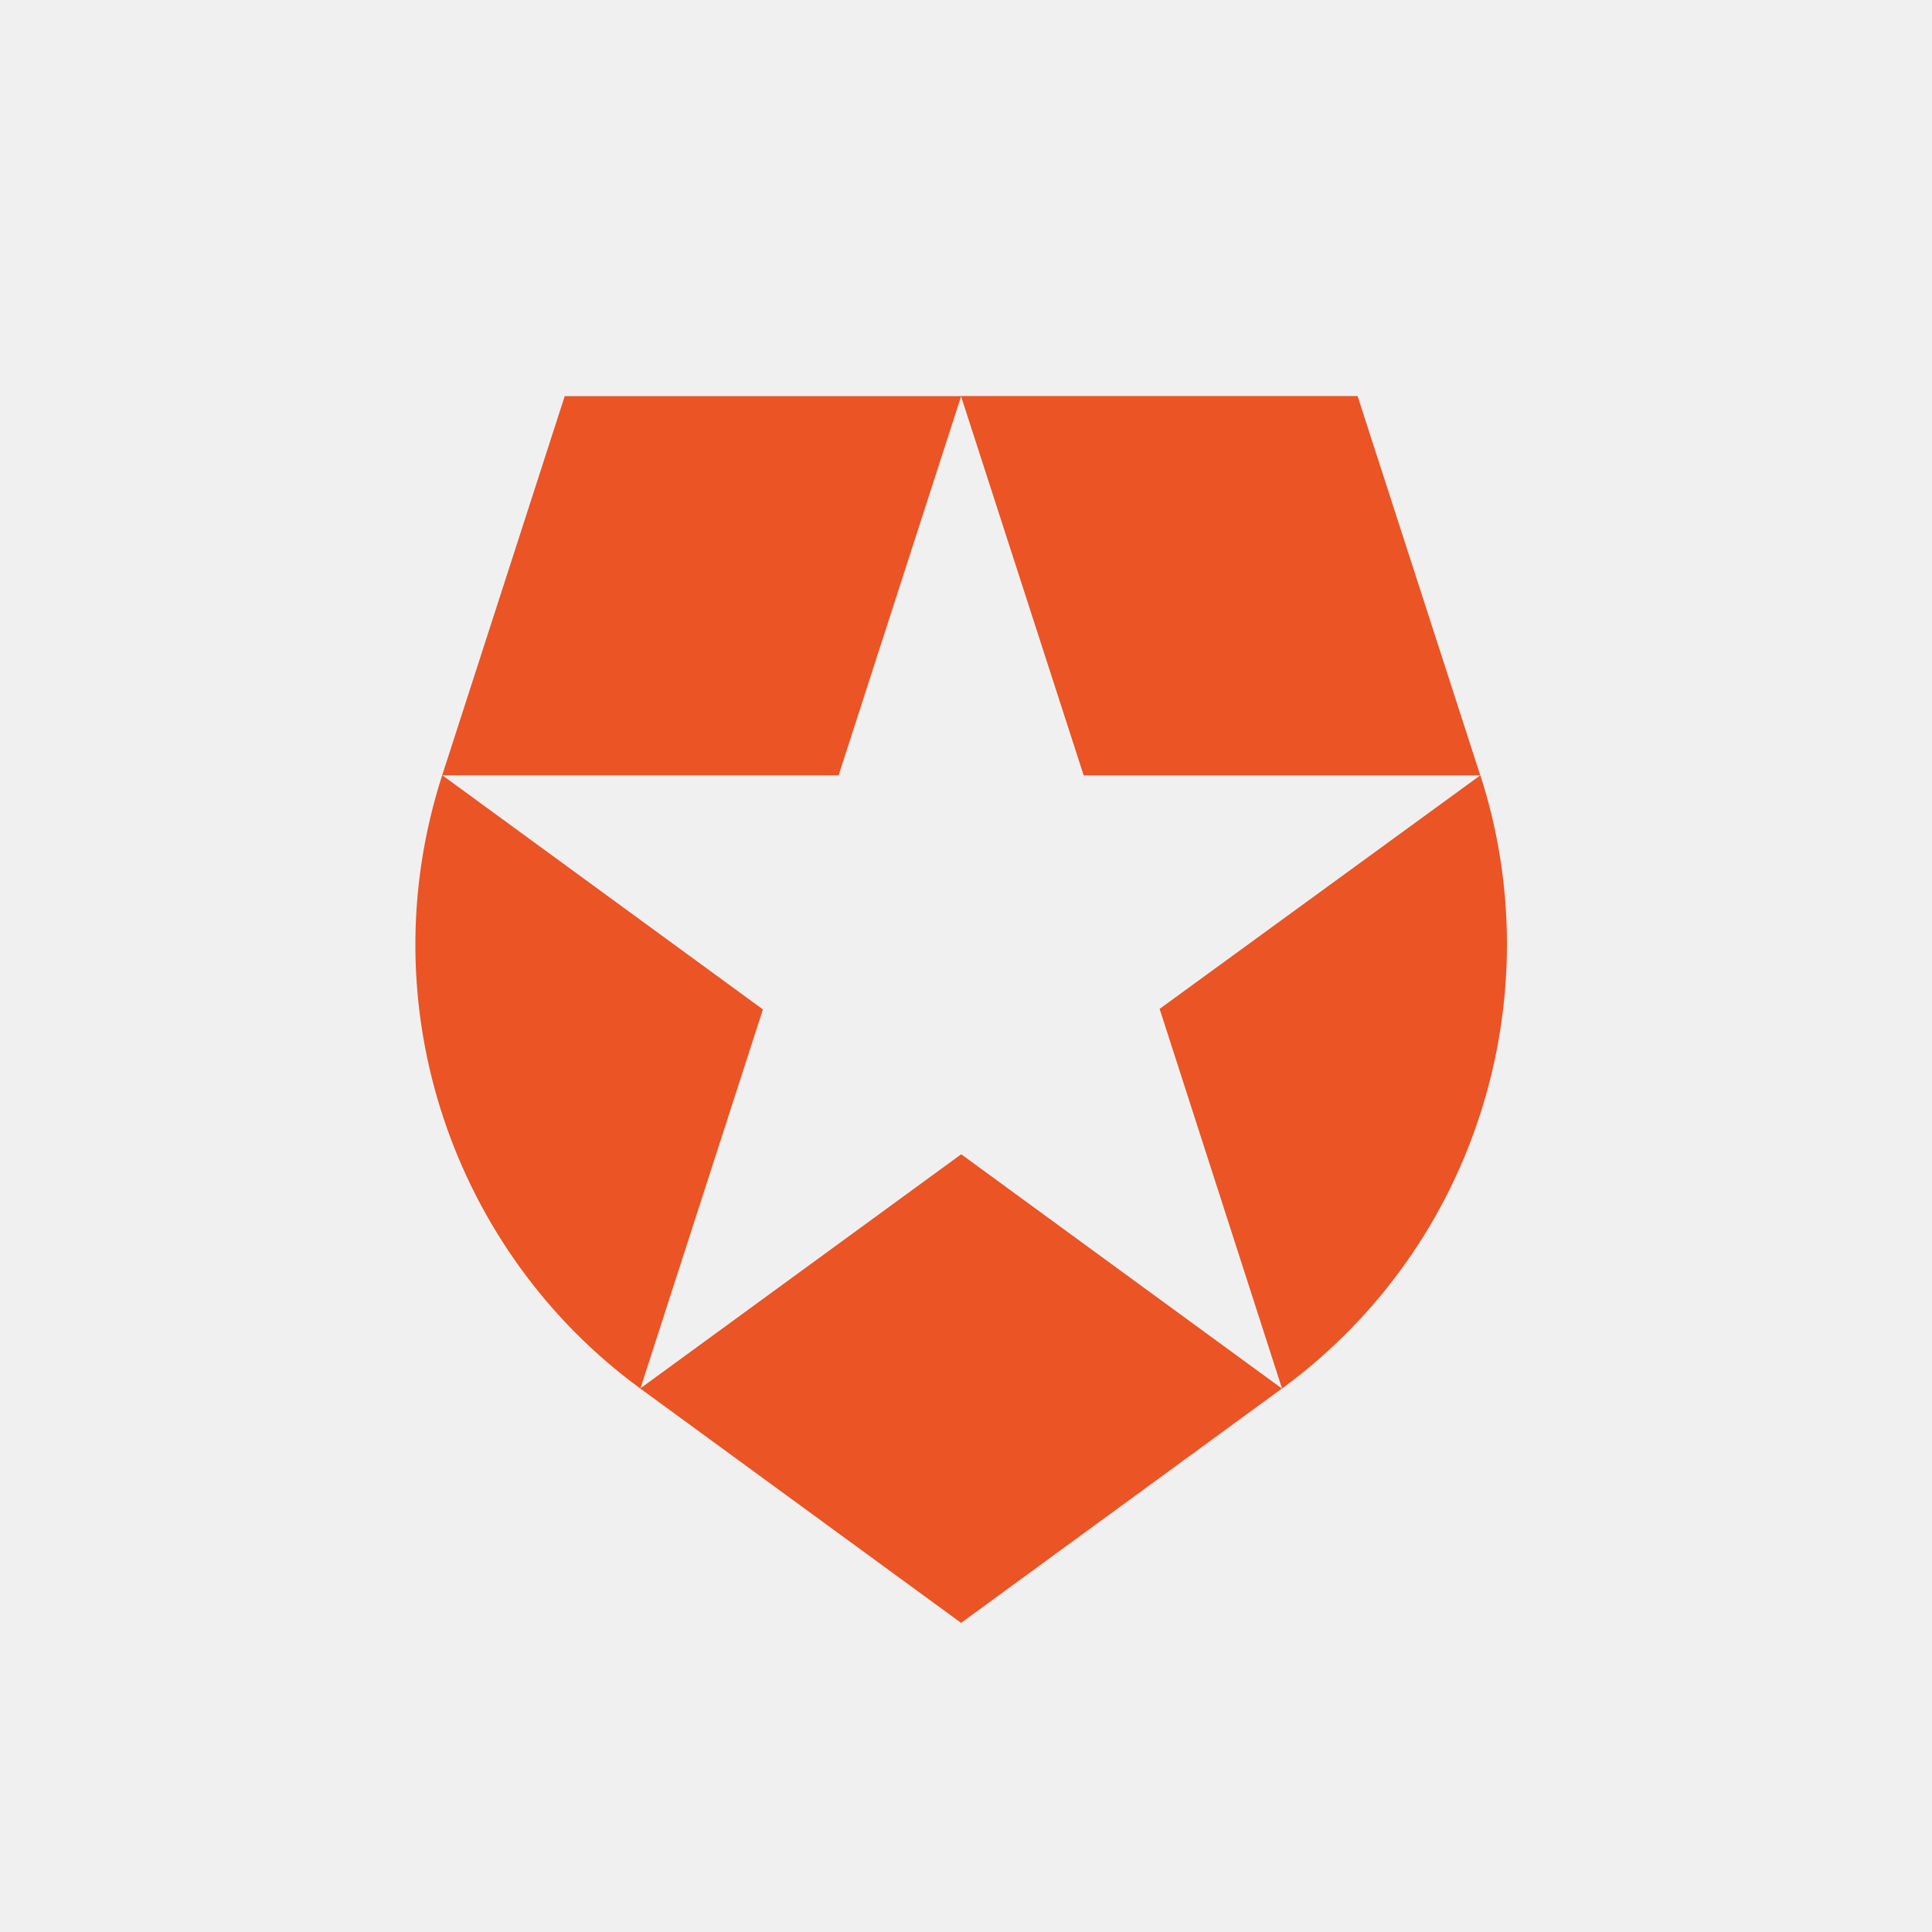
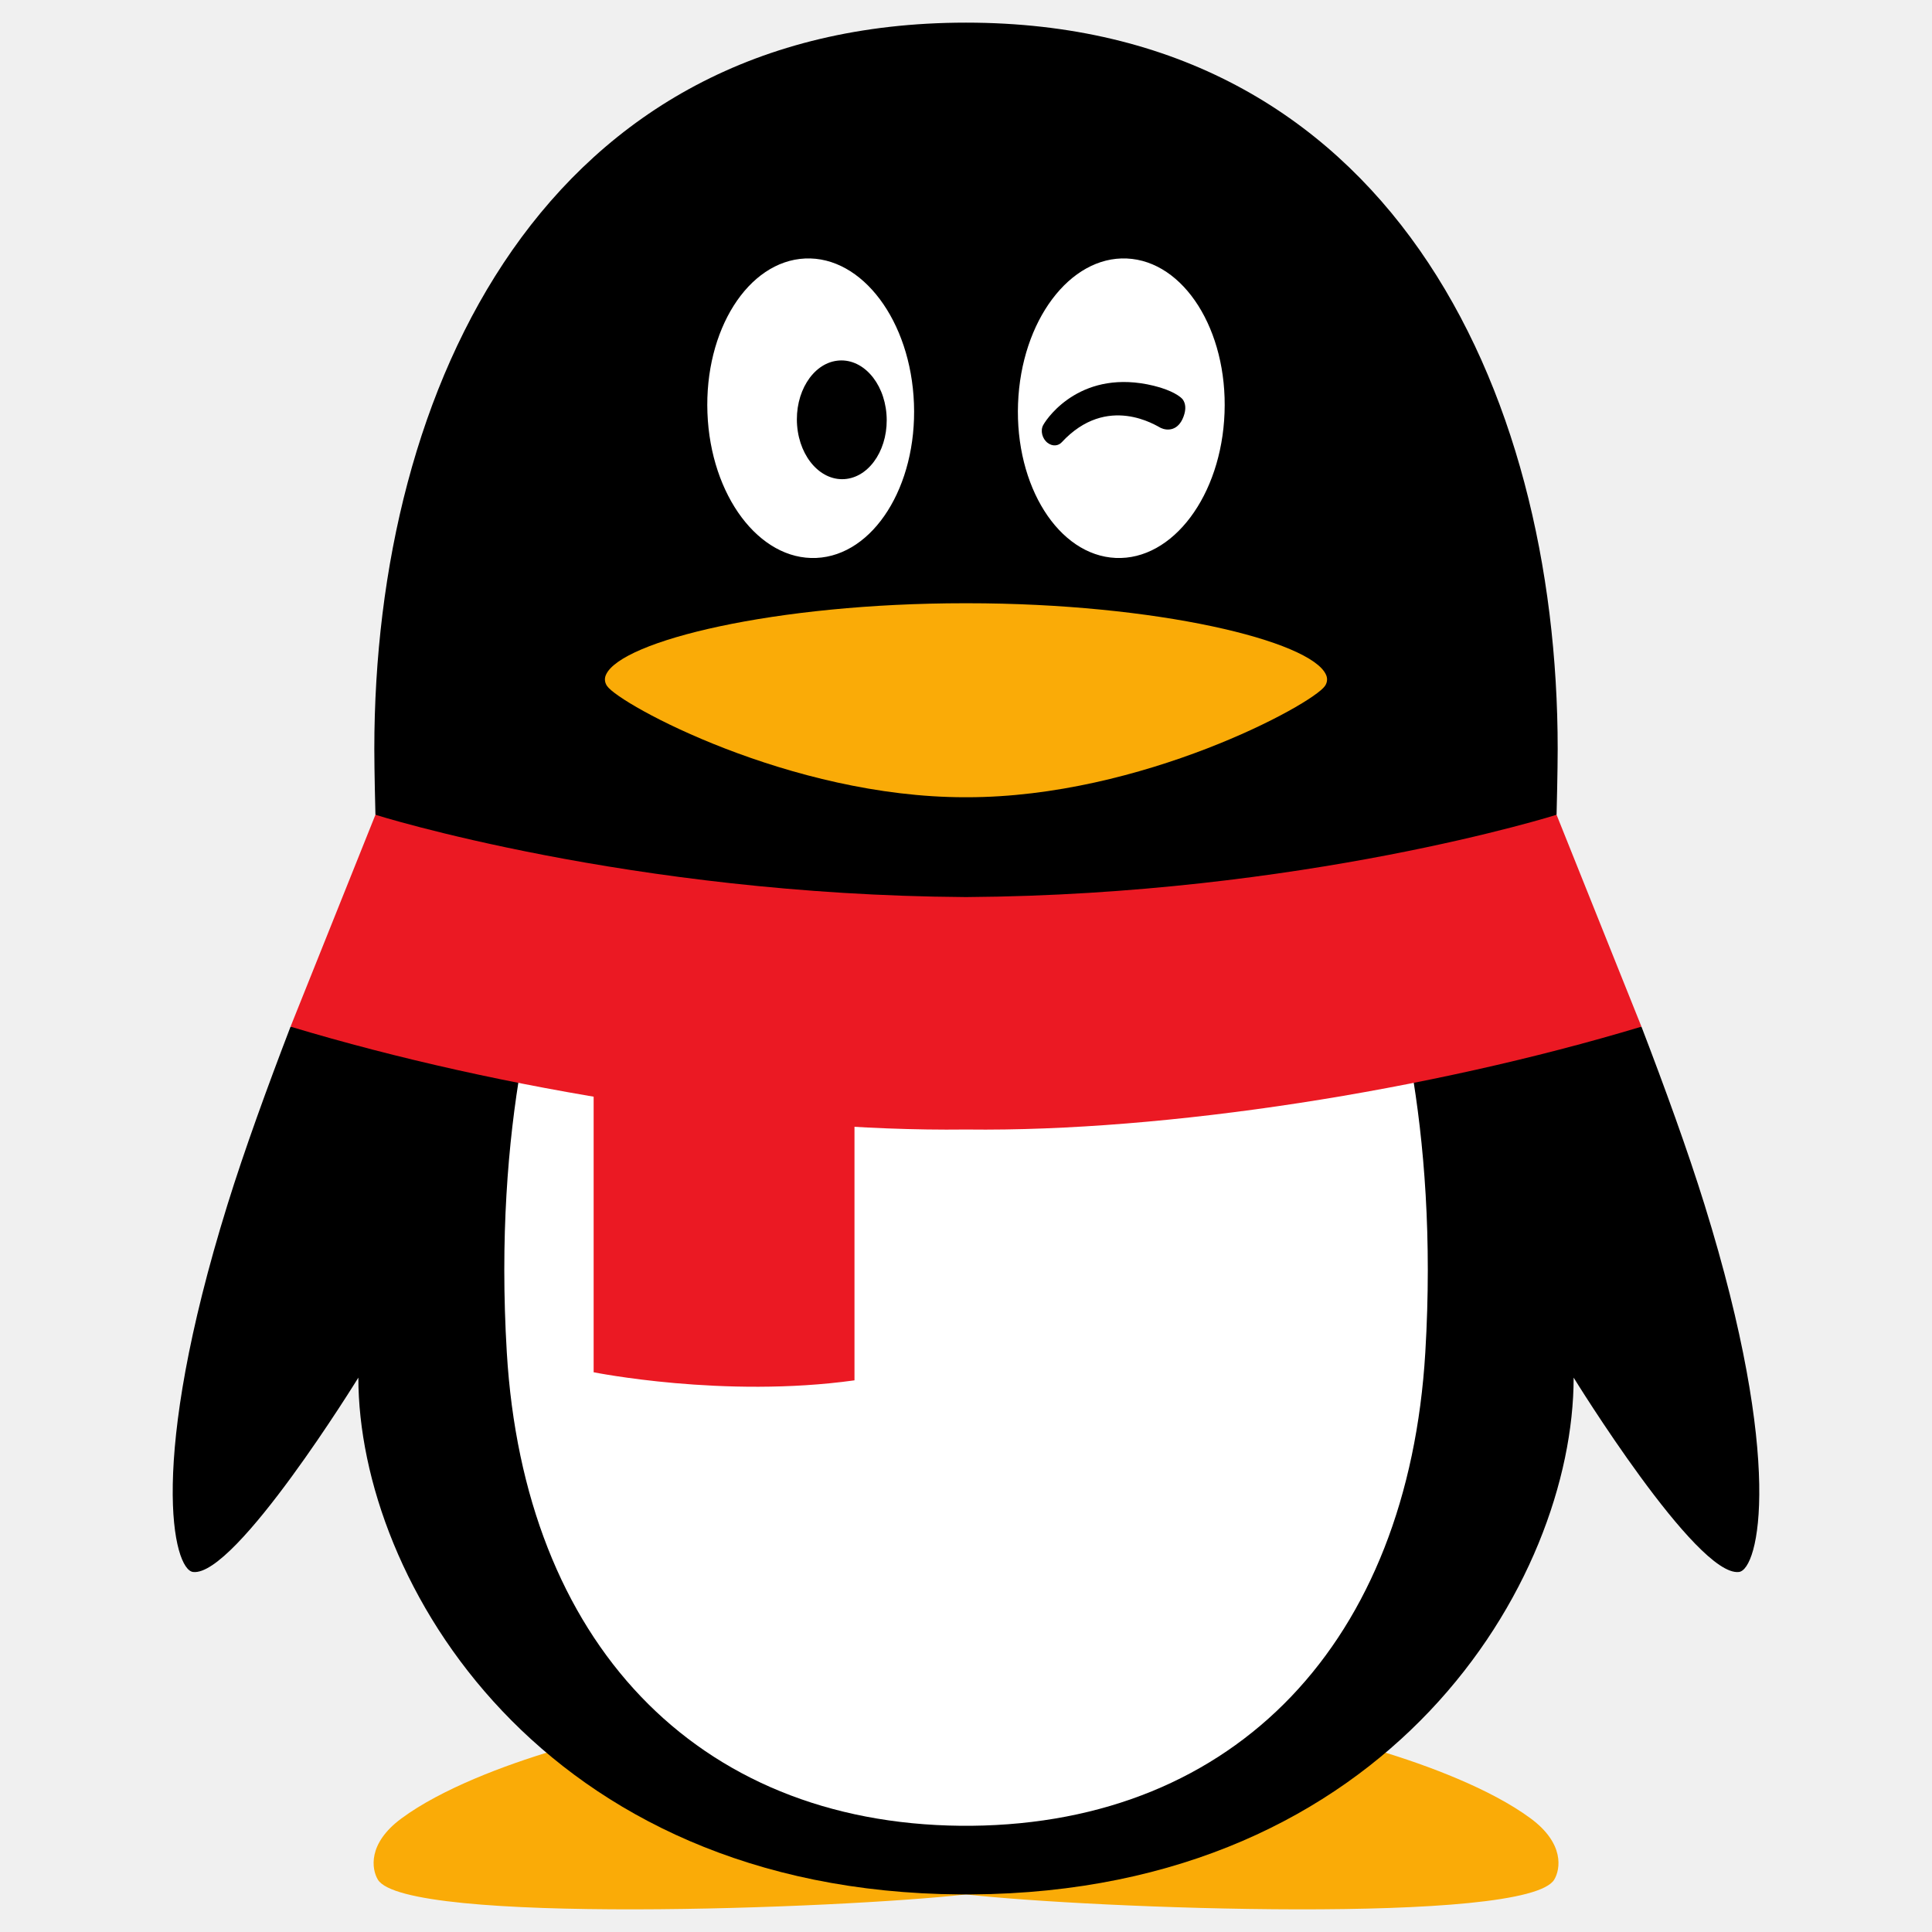
- <svg xmlns="http://www.w3.org/2000/svg" fill="none" height="200" viewBox="0 0 200 200" width="200">
-   <path d="m132.71 143.726-12.666-39.287 33.194-24.175h-41.057l-12.698-39.255-.003-.01h41.056l12.698 39.255v-.001l.01-.007c7.369 22.752-.23 48.613-20.528 63.495zm-66.421 0-.012.01 33.215 24.264 33.213-24.26-33.2-24.251zm-20.512-63.478c-7.754 23.999 1.247 49.427 20.515 63.495l.003-.012 12.682-39.236-33.187-24.241h41.027l12.682-39.245h.016-41.056z" fill="#eb5424" />
+ <svg xmlns="http://www.w3.org/2000/svg" viewBox="0 0 512 512" fill-rule="evenodd" clip-rule="evenodd" stroke-linejoin="round" stroke-miterlimit="2">
+   <g fill-rule="nonzero">
+     <path d="M256.012 500.255c-43.552 0-83.53-14.575-109.269-36.349-13.072 3.908-29.794 10.19-40.343 17.986-9.032 6.665-7.907 13.46-6.277 16.205 7.144 12.057 122.566 7.7 155.889 3.944v-1.786zM256.012 500.255c43.557 0 83.53-14.575 109.274-36.349 13.068 3.908 29.79 10.19 40.343 17.986 9.027 6.665 7.902 13.46 6.273 16.205-7.145 12.057-122.567 7.7-155.89 3.944v-1.786z" fill="#faab07" />
+     <path d="M256.266 239.23c71.923-.49 129.563-14.41 149.096-19.75 4.653-1.273 7.144-3.557 7.144-3.557.018-.656.297-11.708.297-17.41 0-96.02-45.329-192.508-156.805-192.513-111.472.005-156.8 96.493-156.8 192.512 0 5.703.277 16.755.297 17.411 0 0 2.025 2.136 5.736 3.17 18.033 5.019 76.76 19.634 150.503 20.136h.532zM451.709 319.222c-4.458-14.347-10.544-31.078-16.707-47.148 0 0-3.543-.437-5.339.08-55.298 16.067-122.322 26.304-173.397 25.686h-.532c-50.792.608-117.36-9.51-172.472-25.417-2.107-.608-6.264-.35-6.264-.35-6.162 16.07-12.249 32.802-16.707 47.149-21.26 68.417-14.37 96.732-9.127 97.368 11.254 1.361 43.805-51.504 43.805-51.504 0 53.717 48.499 136.2 159.56 136.955.492-.004 2.45-.004 2.944 0 111.06-.756 159.558-83.238 159.558-136.955 0 0 32.552 52.865 43.805 51.504 5.244-.636 12.134-28.95-9.127-97.368" />
+     <path d="M216.334 147.86c-15.122.684-28.041-16.544-28.855-38.443-.82-21.912 10.764-40.228 25.886-40.913 15.109-.676 28.023 16.544 28.842 38.451.829 21.913-10.76 40.23-25.873 40.905M324.516 109.417c-.809 21.899-13.728 39.127-28.85 38.443-15.113-.68-26.7-18.992-25.872-40.905.819-21.907 13.733-39.127 28.84-38.451 15.123.685 26.706 19 25.882 40.913" fill="#fff" />
+     <path d="M351.394 178.788c-4.041-8.95-44.739-18.923-95.124-18.923h-.54c-50.386 0-91.083 9.973-95.125 18.923a3.009 3.009 0 00-.296 1.274c0 .647.22 1.226.555 1.723 3.41 4.962 48.6 29.493 94.866 29.493h.54c46.268 0 91.457-24.527 94.86-29.493.342-.492.556-1.08.556-1.728 0-.455-.109-.88-.292-1.269" fill="#faab07" />
+     <path d="M234.923 109.738c.69 8.653-4.055 16.338-10.586 17.177-6.542.842-12.399-5.488-13.093-14.145-.685-8.659 4.057-16.344 10.573-17.177 6.556-.847 12.422 5.492 13.106 14.145M276.469 112.63c1.336-2.394 10.44-14.983 29.282-10.4 4.951 1.206 7.24 2.978 7.723 3.672.714 1.03.91 2.495.187 4.469-1.432 3.911-4.39 3.806-6.029 3.04-1.057-.493-14.183-9.242-26.275 3.81-.832.897-2.321 1.203-3.73.14-1.412-1.067-1.992-3.227-1.158-4.731" />
+     <path d="M256.266 294.69h-.532c-34.736.421-76.85-4.18-117.64-12.22-3.49 20.216-5.596 45.63-3.787 75.936 4.574 76.597 50.064 124.745 120.278 125.445h2.855c70.218-.7 115.704-48.848 120.282-125.445 1.81-30.312-.301-55.72-3.793-75.942-40.793 8.045-82.918 12.647-117.663 12.226" fill="#fff" />
+     <path d="M157.321 288.282v75.382s34.53 6.962 69.126 2.14v-69.53c-21.917-1.24-45.553-4.003-69.126-7.992" fill="#eb1923" />
+     <path d="M412.506 215.923s-67.169 21.204-156.24 21.807h-.532c-88.927-.598-156.01-21.734-156.24-21.807l-22.496 56.15c56.27 16.967 126.005 27.899 178.736 27.261h.532c52.73.638 122.461-10.294 178.736-27.26l-22.496-56.15z" fill="#eb1923" />
+   </g>
</svg>
